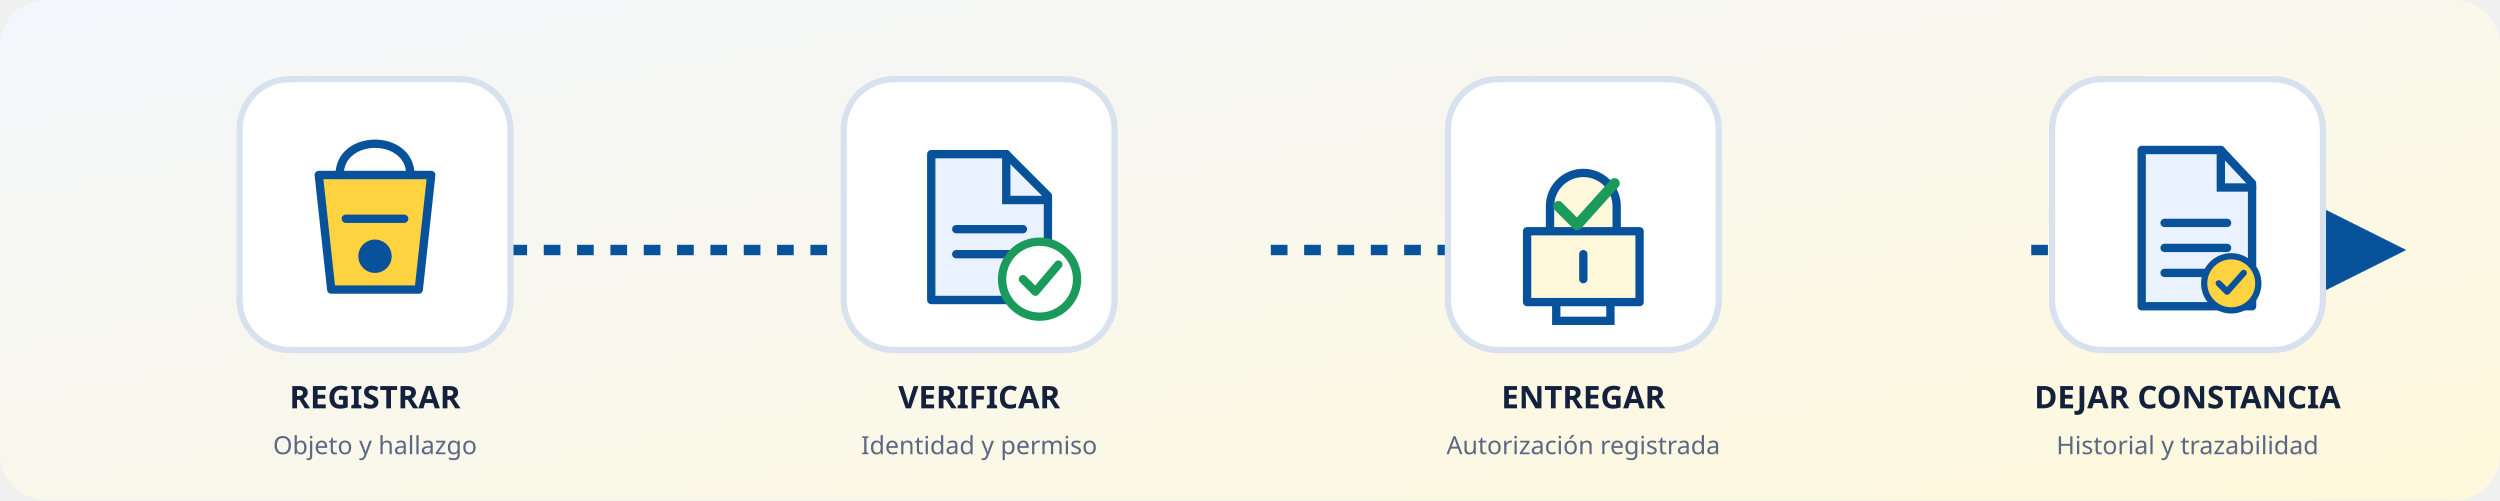
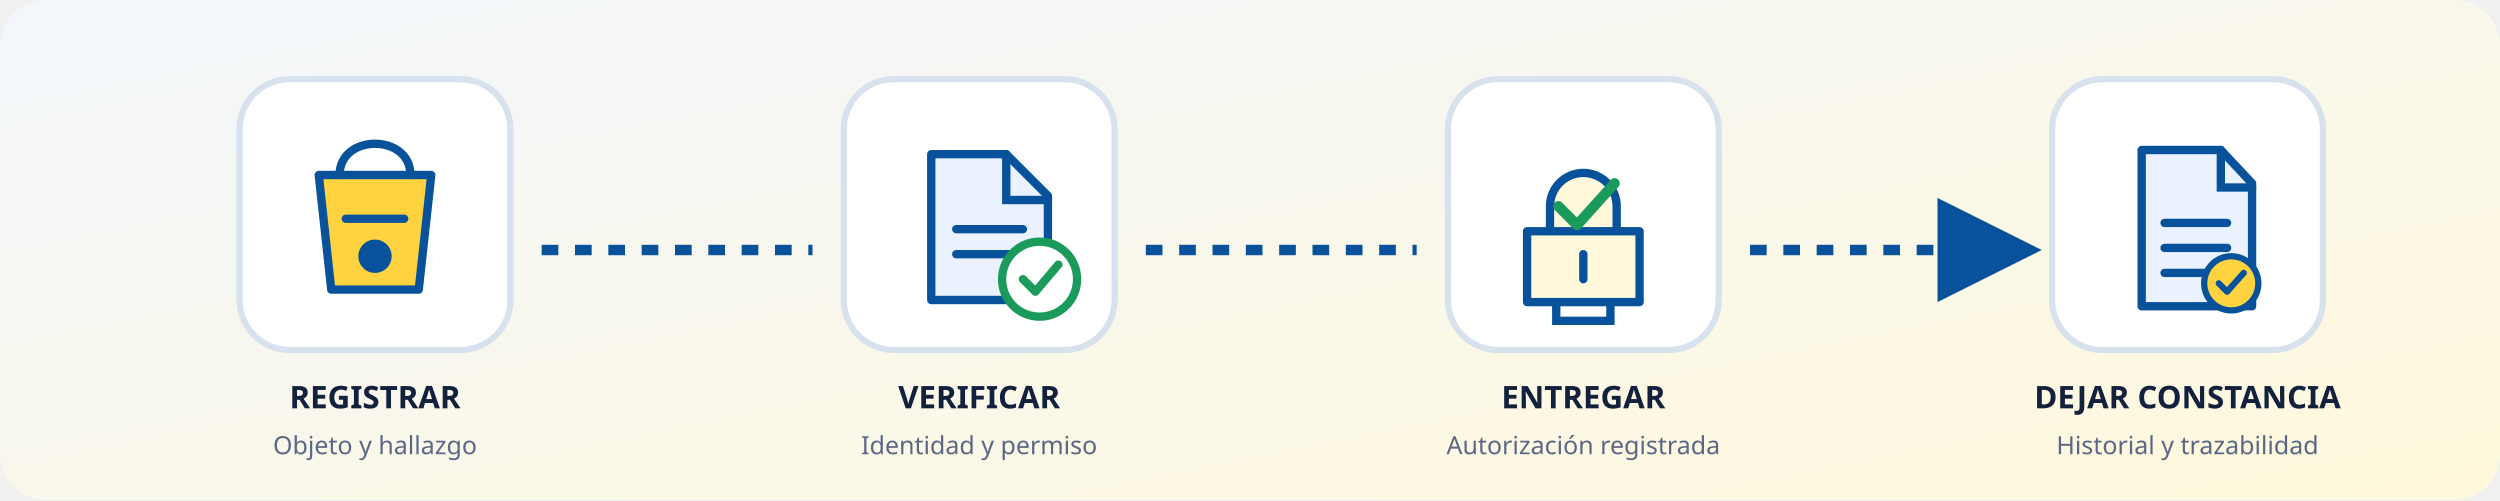
<svg xmlns="http://www.w3.org/2000/svg" viewBox="0 0 1200 240" role="img" aria-labelledby="title desc">
  <defs>
    <linearGradient id="bg" x1="0" y1="0" x2="1" y2="1">
      <stop offset="0" stop-color="#f3f7fc" />
      <stop offset="1" stop-color="#fff8db" />
    </linearGradient>
    <marker id="arrow" markerWidth="10" markerHeight="10" refX="8" refY="5" orient="auto">
      <path d="M0 0 10 5 0 10Z" fill="#07529b" />
    </marker>
  </defs>
  <rect width="1200" height="240" rx="22" fill="url(#bg)" />
-   <path d="M245 120h175m190 0h175m190 0h170" fill="none" stroke="#07529b" stroke-width="5" stroke-dasharray="8 8" marker-end="url(#arrow)" />
+   <path d="M260 120h130M550 120h130M840 120h130" fill="none" stroke="#07529b" stroke-width="5" stroke-dasharray="8 8" marker-end="url(#arrow)" />
  <g font-family="system-ui,Segoe UI,sans-serif" text-anchor="middle">
    <g transform="translate(115 38)">
      <rect width="130" height="130" rx="24" fill="#fff" stroke="#d8e2ef" stroke-width="3" />
      <path d="M38 46h54l-6 55H44z" fill="#ffd23f" stroke="#07529b" stroke-width="4" stroke-linejoin="round" />
      <path d="M48 46c0-20 34-20 34 0M51 67h28" fill="none" stroke="#07529b" stroke-width="4" stroke-linecap="round" />
      <circle cx="65" cy="85" r="8" fill="#07529b" />
      <text x="65" y="158" fill="#14213d" font-size="15" font-weight="700">REGISTRAR</text>
      <text x="65" y="180" fill="#5b6785" font-size="12">Objeto y hallazgo</text>
    </g>
    <g transform="translate(405 38)">
      <rect width="130" height="130" rx="24" fill="#fff" stroke="#d8e2ef" stroke-width="3" />
      <path d="M42 36h36l20 20v50H42z" fill="#eaf2ff" stroke="#07529b" stroke-width="4" stroke-linejoin="round" />
      <path d="M78 36v22h20M54 72h32M54 84h26" fill="none" stroke="#07529b" stroke-width="4" stroke-linecap="round" />
      <circle cx="94" cy="96" r="18" fill="#fff" stroke="#1a9b5b" stroke-width="4" />
      <path d="m86 96 6 6 11-13" fill="none" stroke="#1a9b5b" stroke-width="4" stroke-linecap="round" stroke-linejoin="round" />
      <text x="65" y="158" fill="#14213d" font-size="15" font-weight="700">VERIFICAR</text>
      <text x="65" y="180" fill="#5b6785" font-size="12">Identidad y permiso</text>
    </g>
    <g transform="translate(695 38)">
      <rect width="130" height="130" rx="24" fill="#fff" stroke="#d8e2ef" stroke-width="3" />
      <path d="M38 73h54v34H38zM49 73V61a16 16 0 0 1 32 0v12" fill="#fff8db" stroke="#07529b" stroke-width="4" stroke-linejoin="round" />
      <path d="M65 84v12M52 107v9h26v-9" fill="none" stroke="#07529b" stroke-width="4" stroke-linecap="round" />
      <path d="m53 61 9 9 18-20" fill="none" stroke="#1a9b5b" stroke-width="5" stroke-linecap="round" stroke-linejoin="round" />
      <text x="65" y="158" fill="#14213d" font-size="15" font-weight="700">ENTREGAR</text>
      <text x="65" y="180" fill="#5b6785" font-size="12">Autorización registrada</text>
    </g>
    <g transform="translate(985 38)">
      <rect width="130" height="130" rx="24" fill="#fff" stroke="#d8e2ef" stroke-width="3" />
      <path d="M43 34h38l15 16v59H43z" fill="#eaf2ff" stroke="#07529b" stroke-width="4" stroke-linejoin="round" />
      <path d="M81 34v18h15M54 69h30M54 81h30M54 93h21" fill="none" stroke="#07529b" stroke-width="4" stroke-linecap="round" />
      <circle cx="86" cy="98" r="13" fill="#ffd23f" stroke="#07529b" stroke-width="3" />
      <path d="m80 98 4 4 8-9" fill="none" stroke="#07529b" stroke-width="3" stroke-linecap="round" stroke-linejoin="round" />
      <text x="65" y="158" fill="#14213d" font-size="15" font-weight="700">DEJAR CONSTANCIA</text>
      <text x="65" y="180" fill="#5b6785" font-size="12">Historial y trazabilidad</text>
    </g>
  </g>
</svg>
